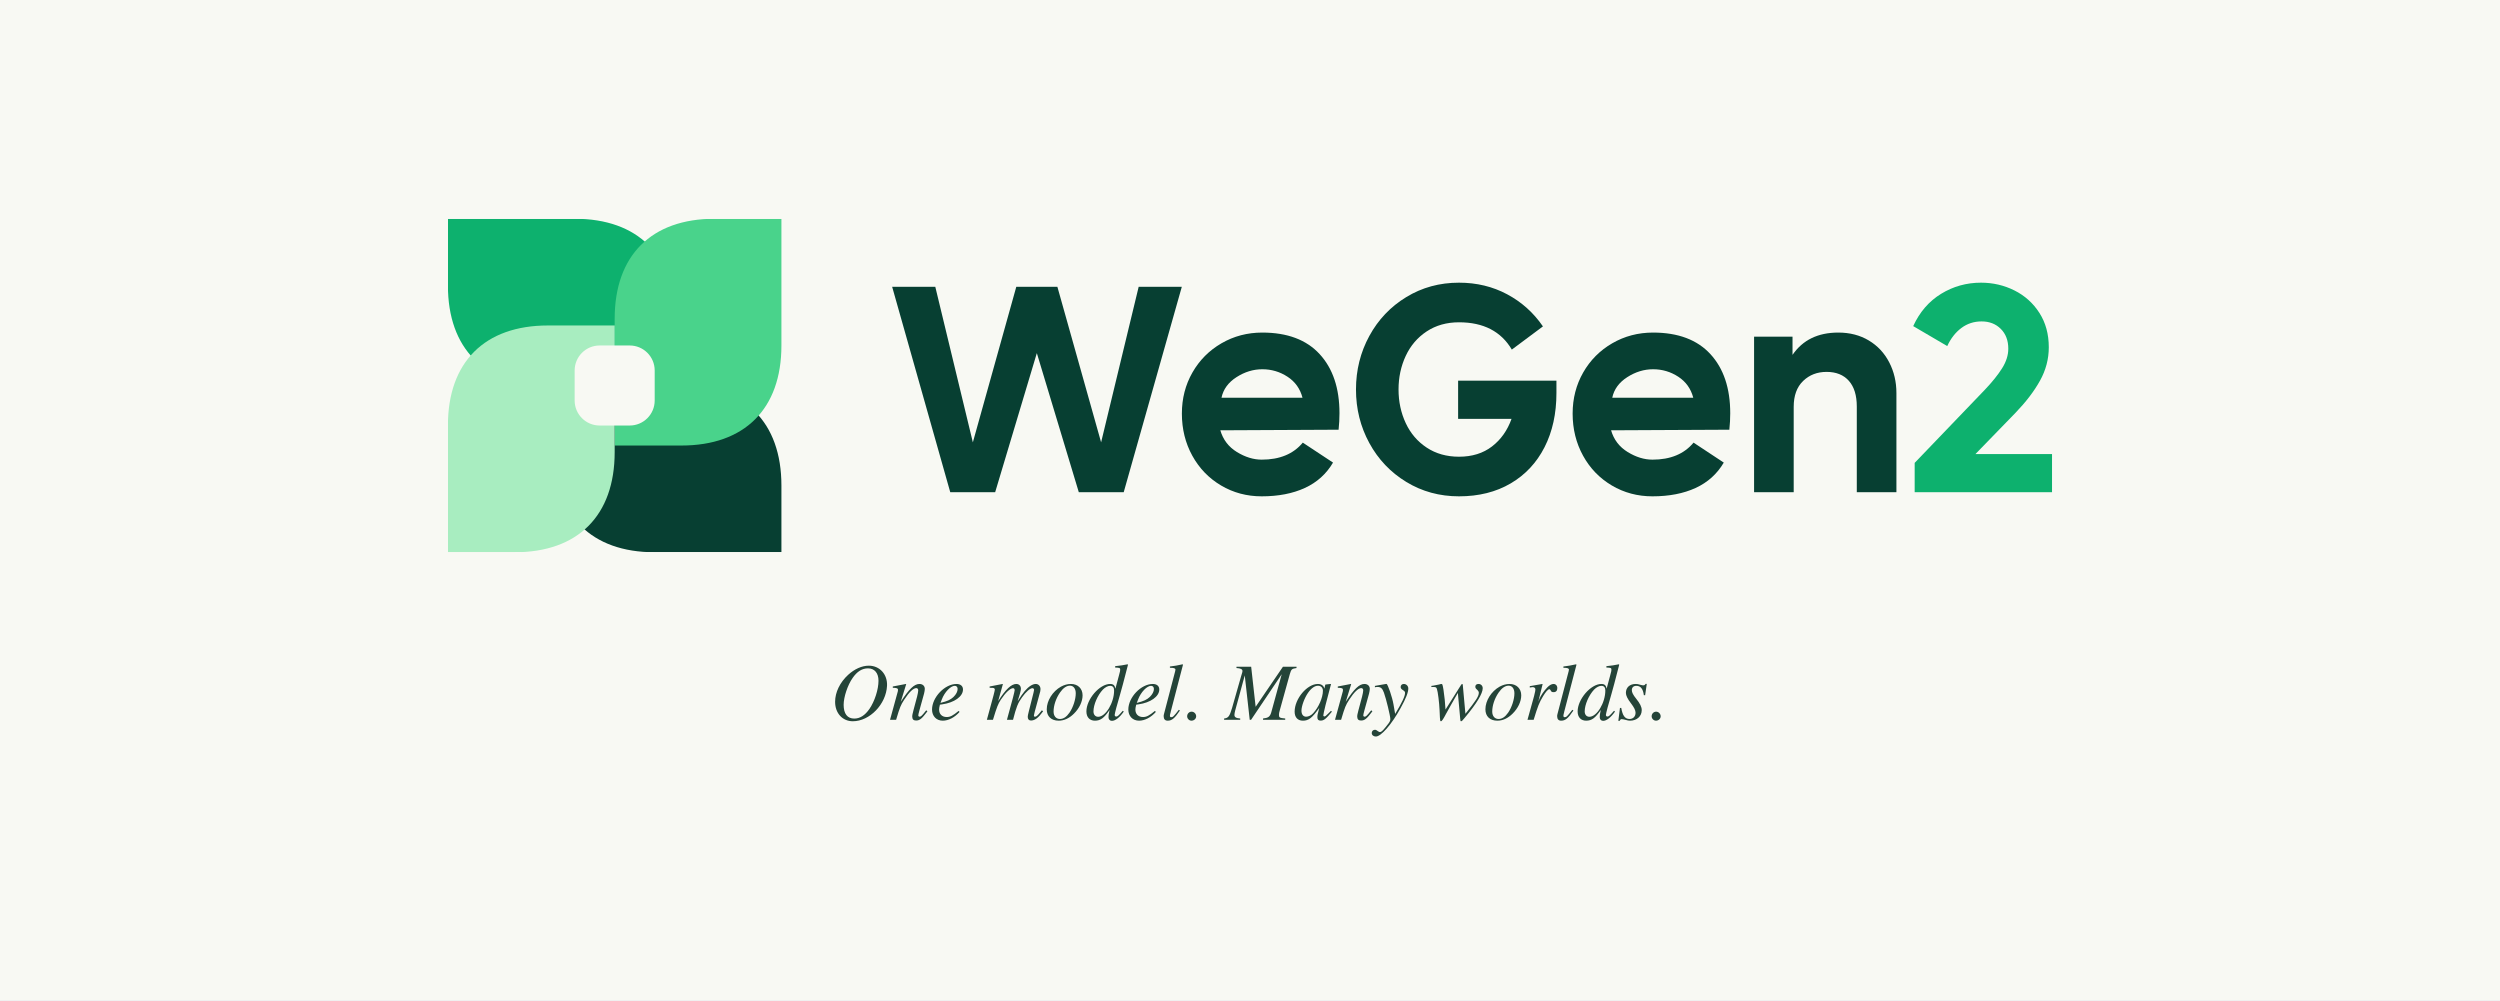
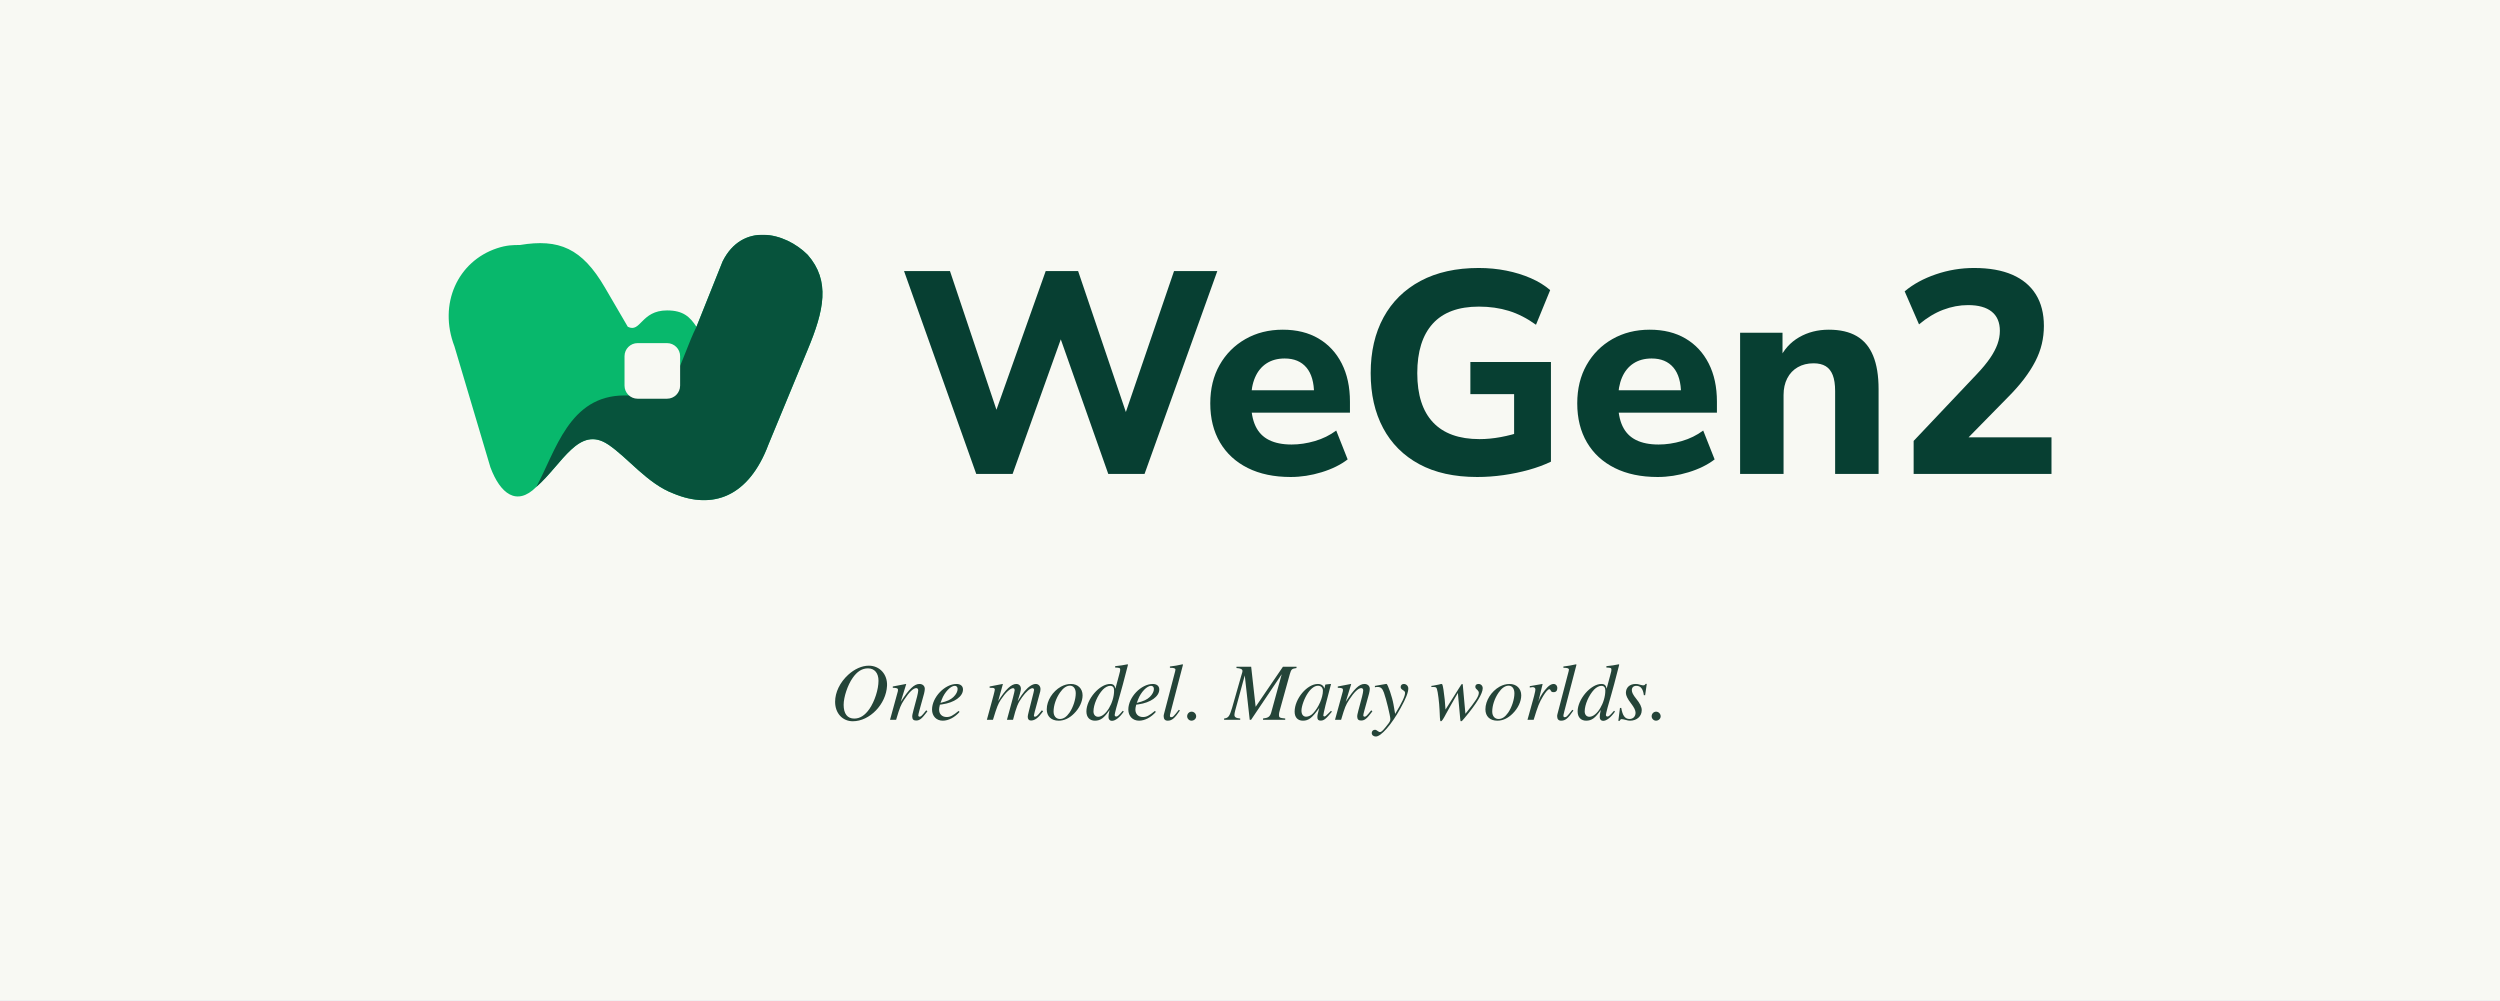
<svg xmlns="http://www.w3.org/2000/svg" width="2400" height="960" viewBox="0 0 2400 960" role="img" aria-labelledby="cover-title cover-description">
  <rect width="2400" height="960" fill="#F8F9F3" />
-   <svg viewBox="14 14 481 100" width="1540" height="320.166" role="img" aria-labelledby="wg2-light-title wg2-light-desc" x="430" y="210" aria-hidden="true">
+   <svg width="1540" height="255.882" viewBox="6.0 20.75 490.5 81.5" role="img" aria-label="WeGen2" x="430" y="225" aria-hidden="true">
    <defs>
-       <mask id="wg2-light-aperture" maskUnits="userSpaceOnUse" x="0" y="0" width="128" height="128">
+       <mask id="wg2-light-pixel" maskUnits="userSpaceOnUse" x="0" y="0" width="128" height="128">
        <rect width="128" height="128" fill="white" />
-         <rect x="52" y="52" width="24" height="24" rx="7.5" fill="black" />
+         <path d="M64 54 H73 A4 4 0 0 1 77 58 V67 A4 4 0 0 1 73 71 H64 A4 4 0 0 1 60 67 V58 A4 4 0 0 1 64 54 Z" fill="black" />
      </mask>
    </defs>
-     <g id="wg2-light-petals" mask="url(#wg2-light-aperture)">
-       <path id="wg2-light-leaf-nw" d="M14 14H52C71 14 82 25 82 44V64H44C25 64 14 53 14 34Z" transform="rotate(0 64 64)" fill="#0DB16E" />
-       <path id="wg2-light-leaf-se" d="M14 14H52C71 14 82 25 82 44V64H44C25 64 14 53 14 34Z" transform="rotate(180 64 64)" fill="#073F32" />
-       <path id="wg2-light-leaf-ne" d="M14 14H52C71 14 82 25 82 44V64H44C25 64 14 53 14 34Z" transform="rotate(90 64 64)" fill="#49D38B" />
-       <path id="wg2-light-leaf-sw" d="M14 14H52C71 14 82 25 82 44V64H44C25 64 14 53 14 34Z" transform="rotate(270 64 64)" fill="#A8EDC0" />
+     <g mask="url(#wg2-light-pixel)">
+       <path d="M28 24 C40 22 47 25 54 37 L61 49 C65 51 65 44 73 44 C78 44 80 46 82 49 L90 29 C96 17 109 20 116 27 C123 35 121 44 116 56 L104 85 C98 101 87 105 75 100 C67 97 61 89 55 85 C46 79 41 91 33 98 C27 104 22 100 19 92 L8 55 C3 42 9 29 21 25 C24 24 26 24 28 24 Z" fill="#08B86C" />
+       <path d="M82 49 L90 29 C96 17 109 20 116 27 C123 35 121 44 116 56 L104 85 C98 101 87 105 75 100 C67 97 61 89 55 85 C46 79 41 91 33 98 C39 87 43 70 60 70 L66 70 C76 70 77 59 82 49 Z" fill="#07533C" />
    </g>
-     <g id="wg2-light-wordmark">
-       <path d="M147.2 34.4H160.136L171.4 81.04L184.424 34.4H196.744L209.856 81.04L221.12 34.4H234.056L216.632 96.0H203.168L190.584 54.288L178.088 96.0H164.624Z" fill="#073F32" />
-       <path d="M234.074 72.416Q234.074 65.64 237.242 60.096Q240.41 54.552 245.954 51.34Q251.498 48.128 258.186 48.128Q269.45 48.128 275.39 54.596Q281.33 61.064 281.33 72.328Q281.33 74.704 281.066 77.256L245.602 77.432Q246.834 81.656 250.574 83.944Q254.314 86.232 258.01 86.232Q266.106 86.232 270.33 81.128L279.394 87.112Q276.402 92.216 270.946 94.724Q265.49 97.232 258.01 97.232Q251.322 97.232 245.822 93.976Q240.322 90.72 237.198 85.044Q234.074 79.368 234.074 72.416ZM258.186 59.128Q254.138 59.128 250.442 61.504Q246.746 63.88 245.954 67.664H270.242Q269.186 63.616 265.754 61.372Q262.322 59.128 258.186 59.128Z" fill="#073F32" />
-       <path d="M346.383 66.256Q346.383 75.496 342.819 82.492Q339.255 89.488 332.655 93.36Q326.055 97.232 317.167 97.232Q308.455 97.232 301.371 92.92Q294.287 88.608 290.283 81.26Q286.279 73.912 286.279 65.2Q286.279 56.488 290.283 49.14Q294.287 41.792 301.371 37.48Q308.455 33.168 317.167 33.168Q325.087 33.168 331.599 36.644Q338.111 40.12 342.335 46.28L333.007 53.232Q328.167 45.048 317.167 45.048Q311.623 45.048 307.487 47.776Q303.351 50.504 301.195 55.124Q299.039 59.744 299.039 65.2Q299.039 70.656 301.195 75.276Q303.351 79.896 307.487 82.624Q311.623 85.352 317.167 85.352Q323.063 85.352 327.067 82.272Q331.071 79.192 332.919 74.0H316.903V62.56H346.383Z" fill="#073F32" />
-       <path d="M351.24 72.416Q351.24 65.64 354.408 60.096Q357.576 54.552 363.12 51.34Q368.664 48.128 375.352 48.128Q386.616 48.128 392.556 54.596Q398.496 61.064 398.496 72.328Q398.496 74.704 398.232 77.256L362.768 77.432Q364.0 81.656 367.74 83.944Q371.48 86.232 375.176 86.232Q383.272 86.232 387.496 81.128L396.56 87.112Q393.568 92.216 388.112 94.724Q382.656 97.232 375.176 97.232Q368.488 97.232 362.988 93.976Q357.488 90.72 354.364 85.044Q351.24 79.368 351.24 72.416ZM375.352 59.128Q371.304 59.128 367.608 61.504Q363.912 63.88 363.12 67.664H387.408Q386.352 63.616 382.92 61.372Q379.488 59.128 375.352 59.128Z" fill="#073F32" />
-       <path d="M417.173 49.36V54.816Q421.749 48.128 430.901 48.128Q436.093 48.128 440.053 50.504Q444.013 52.88 446.169 57.06Q448.325 61.24 448.325 66.256V96.0H436.445V70.304Q436.445 65.288 434.069 62.604Q431.693 59.92 427.381 59.92Q423.157 59.92 420.341 62.648Q417.525 65.376 417.525 70.392V96.0H405.645V49.36Z" fill="#073F32" />
-       <path d="M474.83 65.288Q478.174 61.768 480.022 58.82Q481.87 55.872 481.87 52.968Q481.87 49.272 479.626 47.028Q477.382 44.784 473.862 44.784Q470.43 44.784 467.79 46.764Q465.15 48.744 463.566 52.176L453.358 46.192Q456.262 39.856 461.718 36.512Q467.174 33.168 473.686 33.168Q479.054 33.168 483.718 35.5Q488.382 37.832 491.198 42.232Q494.014 46.632 494.014 52.528Q494.014 57.808 491.374 62.56Q488.734 67.312 483.982 72.24L472.014 84.56H494.982V96.0H453.798V87.2Z" fill="#0DB16E" />
+     <g fill="#073F32">
+       <path transform="translate(144 94) scale(0.088 -0.088)" d="M267.554 0 16.675 705H176.24L358.71 160.516H315.578L508.928 705H621.469L805.94 160.516H768.747L954.844 705H1105.216L852.337 0H726.29L549.446 501.28H573.385L393.915 0Z" />
+       <path transform="translate(236.1438 94) scale(0.088 -0.088)" d="M312.891 -10.626Q226.446 -10.626 163.783 20.687Q101.121 52 67.368 109.47Q33.615 166.94 33.615 245.253Q33.615 321.253 66.054 378.566Q98.494 435.879 155.56 468.536Q212.626 501.193 285.506 501.193Q357.698 501.193 409.734 470.566Q461.771 439.94 490.367 383.843Q518.963 327.747 518.963 250.807V212.868H158.107V290.819H409.977L394.29 277.072Q394.29 338.181 367.735 369.669Q341.181 401.157 292.072 401.157Q255.397 401.157 229.186 384.163Q202.975 367.169 189.198 335.271Q175.42 303.374 175.42 257.819V250.193Q175.42 198.951 190.854 166.24Q206.288 133.529 237.782 117.879Q269.276 102.228 316.144 102.228Q355.891 102.228 397.048 114.258Q438.204 126.288 471.265 150.782L510.963 50.494Q474.397 22.434 420.457 5.904Q366.518 -10.626 312.891 -10.626Z" />
+       <path transform="translate(283.7563 94) scale(0.088 -0.088)" d="M420.072 -10.626Q300.879 -10.626 218.5 34.0Q136.121 78.626 93.024 159.626Q49.928 240.626 49.928 350.06Q49.928 462.06 94.651 544.03Q139.374 626 223.506 670.813Q307.638 715.626 425.337 715.626Q475.023 715.626 521.15 706.44Q567.276 697.253 606.59 680.036Q645.903 662.819 673.59 638.698L624.325 518.338Q577.638 551.893 529.891 566.64Q482.144 581.387 425.963 581.387Q319.288 581.387 265.547 522.025Q211.806 462.663 211.806 350.06Q211.806 237.397 266.577 179.192Q321.348 120.987 428.265 120.987Q463.566 120.987 501.747 128.047Q539.928 135.107 577.362 147.854L548.29 84.59V277.229H396.313V388.831H676.276V42.626Q641.771 26 599.331 14.187Q556.891 2.374 511.108 -4.126Q465.325 -10.626 420.072 -10.626Z" />
+       <path transform="translate(348.3531 94) scale(0.088 -0.088)" d="M312.891 -10.626Q226.446 -10.626 163.783 20.687Q101.121 52 67.368 109.47Q33.615 166.94 33.615 245.253Q33.615 321.253 66.054 378.566Q98.494 435.879 155.56 468.536Q212.626 501.193 285.506 501.193Q357.698 501.193 409.734 470.566Q461.771 439.94 490.367 383.843Q518.963 327.747 518.963 250.807V212.868H158.107V290.819H409.977L394.29 277.072Q394.29 338.181 367.735 369.669Q341.181 401.157 292.072 401.157Q255.397 401.157 229.186 384.163Q202.975 367.169 189.198 335.271Q175.42 303.374 175.42 257.819V250.193Q175.42 198.951 190.854 166.24Q206.288 133.529 237.782 117.879Q269.276 102.228 316.144 102.228Q355.891 102.228 397.048 114.258Q438.204 126.288 471.265 150.782L510.963 50.494Q474.397 22.434 420.457 5.904Q366.518 -10.626 312.891 -10.626Z" />
+       <path transform="translate(395.9656 94) scale(0.088 -0.088)" d="M58.422 0V490.566H205.794V398.518H194.794Q217.734 448.385 263.294 474.789Q308.854 501.193 366.601 501.193Q425.601 501.193 463.767 478.794Q501.932 456.395 520.767 410.478Q539.601 364.56 539.601 294.554V0H388.603V287.928Q388.603 322.169 380.356 343.35Q372.109 364.531 355.66 374.465Q339.211 384.399 313.759 384.399Q282.457 384.399 258.828 370.843Q235.198 357.287 222.309 332.382Q209.42 307.477 209.42 274.06V0Z" />
+       <path transform="translate(447.625 94) scale(0.088 -0.088)" d="M74.362 0V114.734L294.531 347.397Q323.338 377.891 340.429 403.072Q357.519 428.253 365.736 451.277Q373.953 474.302 373.953 497.169Q373.953 541.218 345.585 563.929Q317.218 586.64 263.482 586.64Q219.928 586.64 176.994 570.393Q134.06 554.146 93.06 519.652L43.169 634.446Q87.049 671.506 151.458 693.566Q215.868 715.626 284.494 715.626Q363.313 715.626 417.193 692.157Q471.072 668.687 499.012 623.747Q526.951 578.807 526.951 514.241Q526.951 482.241 519.765 451.741Q512.578 421.241 497.234 391.398Q481.891 361.554 458.234 330.368Q434.578 299.181 400.951 265.494L225.794 87.035V127.3H553.325V0Z" />
    </g>
  </svg>
  <g fill="#244438">
    <path transform="translate(797.0234 691) scale(0.078 -0.078)" d="M475 666C390 666 300 626 220 553C119 460 60 338 60 221C60 81 151 -18 278 -18C486 -18 688 192 699 418C706 559 609 666 475 666ZM465 633C545 633 594 575 594 481C594 373 547 227 482 133C427 54 366 15 295 15C211 15 165 75 165 184C165 279 214 427 275 514C331 595 392 633 465 633Z" />
    <path transform="translate(853.3359 691) scale(0.078 -0.078)" d="M460 117C406 49 394 38 378 38C369 38 362 45 362 54C362 62 366 81 376 117L433 323C438 344 442 366 442 380C442 417 415 441 376 441C312 441 249 380 146 221L213 439L210 441C157 430 135 426 48 410V394C99 393 112 387 112 367C112 361 111 355 110 350L14 0H89C136 158 145 180 189 248C249 340 300 390 337 390C352 390 361 379 361 361C361 349 355 316 347 285L303 120C290 68 287 55 287 45C287 7 301 -9 334 -9C379 -9 404 11 474 104Z" />
    <path transform="translate(892.3359 691) scale(0.078 -0.078)" d="M358 109C286 50 255 34 211 34C155 34 118 70 118 125C118 140 120 154 128 186L156 190C306 211 412 287 412 373C412 415 382 441 332 441C188 441 31 277 31 126C31 45 85 -11 163 -11C234 -11 311 30 370 97ZM152 252C186 341 260 418 311 418C332 418 346 403 346 379C346 348 327 312 296 282C259 247 221 229 135 208Z" />
    <path transform="translate(946.4609 691) scale(0.078 -0.078)" d="M689 117C685 112 680 107 676 101C659 81 650 70 649 69C627 45 617 38 603 38C595 38 591 43 591 54C591 58 595 75 601 99L669 350C670 355 672 371 672 378C672 414 647 441 614 441C594 441 574 434 550 419C501 387 460 339 391 229C417 307 431 362 431 381C431 417 408 441 374 441C313 441 243 375 151 230L209 439L206 441C152 430 131 426 46 410V394C92 393 92 393 101 388C106 386 110 379 110 372C110 360 86 268 51 143C29 67 25 51 12 0H87C135 158 150 196 184 248C241 334 300 389 334 389C347 389 354 380 354 364C354 351 324 233 284 92C276 63 272 49 259 0H334C374 156 394 207 445 277C494 345 544 389 573 389C584 389 593 380 593 368C593 363 591 353 586 333L528 103C518 64 515 47 515 37C515 7 529 -9 555 -9C602 -9 646 24 699 98L704 105Z" />
    <path transform="translate(1002.773 691) scale(0.078 -0.078)" d="M325 441C282 441 243 430 202 408C99 350 27 235 27 129C27 42 83 -11 174 -11C240 -11 304 18 362 76C428 141 468 225 468 301C468 384 410 441 325 441ZM313 420C356 420 384 383 384 326C384 252 352 153 307 88C270 35 232 10 189 10C142 10 111 46 111 101C111 175 140 263 189 334C228 391 270 420 313 420Z" />
    <path transform="translate(1041.773 691) scale(0.078 -0.078)" d="M463 111C408 48 398 40 381 40C371 40 363 48 363 60C363 76 394 194 428 306C451 386 471 459 527 678L522 683C470 672 434 667 369 660V643C424 641 431 638 431 617C431 603 430 600 416 547L372 383C364 425 346 441 307 441C177 441 15 253 15 103C15 32 55 -11 120 -11C188 -11 232 21 300 121C289 70 287 55 287 32C287 5 304 -13 329 -13C371 -13 424 28 475 101ZM311 418C341 416 356 397 356 361C356 209 252 37 160 37C125 37 102 63 102 103C102 185 152 302 218 372C246 401 283 420 311 418Z" />
    <path transform="translate(1080.773 691) scale(0.078 -0.078)" d="M358 109C286 50 255 34 211 34C155 34 118 70 118 125C118 140 120 154 128 186L156 190C306 211 412 287 412 373C412 415 382 441 332 441C188 441 31 277 31 126C31 45 85 -11 163 -11C234 -11 311 30 370 97ZM152 252C186 341 260 418 311 418C332 418 346 403 346 379C346 348 327 312 296 282C259 247 221 229 135 208Z" />
    <path transform="translate(1113.914 691) scale(0.078 -0.078)" d="M228 123C163 40 155 32 133 32C123 32 118 38 118 50C118 58 121 71 126 89C127 93 128 96 128 97V99L279 678L274 683C214 669 176 663 118 656V640C166 640 186 634 186 617C186 613 185 607 183 599L45 71C42 61 41 52 41 45C41 8 58 -11 90 -11C142 -11 176 17 241 114Z" />
    <path transform="translate(1137.555 691) scale(0.078 -0.078)" d="M82 100C52 100 27 75 27 43C27 14 52 -11 80 -11C112 -11 138 13 138 43C138 74 112 100 82 100Z" />
    <path transform="translate(1176.555 691) scale(0.078 -0.078)" d="M873 653H706L370 160L315 653H134V637C184 634 208 623 208 600C208 592 204 577 198 559C196 555 193 545 189 529L186 518L80 146C49 42 34 22 -18 16V0H180V16C129 20 109 32 109 60C109 71 113 95 118 113L236 546L297 0H314L691 561L562 91C546 38 526 23 461 16V0H734V16C666 22 657 28 657 59C657 76 659 89 668 120L791 563C809 623 814 628 873 637Z" />
    <path transform="translate(1241.523 691) scale(0.078 -0.078)" d="M464 110 436 82C404 50 393 41 384 41C376 41 370 47 370 54C370 74 412 246 459 417C462 427 463 429 465 438L458 441L397 434L394 431L383 383C375 420 346 441 303 441C170 441 17 259 17 100C17 30 55 -11 119 -11C189 -11 232 22 320 146C299 64 297 56 297 31C297 2 309 -10 337 -10C377 -10 401 9 476 100ZM309 419C343 417 365 393 365 358C365 274 314 156 246 82C222 55 188 38 159 38C123 38 101 66 101 112C101 168 138 269 182 332C222 390 268 422 309 419Z" />
    <path transform="translate(1280.523 691) scale(0.078 -0.078)" d="M460 117C406 49 394 38 378 38C369 38 362 45 362 54C362 62 366 81 376 117L433 323C438 344 442 366 442 380C442 417 415 441 376 441C312 441 249 380 146 221L213 439L210 441C157 430 135 426 48 410V394C99 393 112 387 112 367C112 361 111 355 110 350L14 0H89C136 158 145 180 189 248C249 340 300 390 337 390C352 390 361 379 361 361C361 349 355 316 347 285L303 120C290 68 287 55 287 45C287 7 301 -9 334 -9C379 -9 404 11 474 104Z" />
    <path transform="translate(1318.742 691) scale(0.078 -0.078)" d="M15 400C27 403 35 404 46 404C87 404 106 388 126 334C153 260 205 46 205 8C205 -8 198 -24 184 -43C156 -80 133 -108 121 -121C100 -143 89 -151 76 -151C69 -151 63 -148 52 -140C37 -128 27 -123 15 -123C-7 -123 -24 -140 -24 -162C-24 -188 -3 -206 27 -206C91 -206 221 -57 330 142C398 265 426 337 426 386C426 416 401 441 371 441C348 441 332 426 332 404C332 388 340 378 360 365C379 354 386 345 386 331C386 291 350 214 264 72L244 188C229 277 173 441 158 441H154C152 440 149 440 145 440C137 439 100 433 47 423C42 422 29 419 15 417Z" />
    <path transform="translate(1372.867 691) scale(0.078 -0.078)" d="M16 403 36 404C71 403 77 401 84 380C96 347 113 211 117 117L121 29C123 -10 125 -18 134 -18C145 -18 162 7 198 76C203 87 223 122 253 175L342 331L371 12C373 -15 375 -18 382 -18C390 -18 400 -9 427 25C427 25 432 31 436 36C573 200 648 324 648 388C648 419 626 441 596 441C571 441 557 428 557 407C557 394 562 385 578 371C594 356 600 345 600 333C600 290 566 237 435 74L403 426C403 437 401 440 395 440C390 440 387 438 382 430L190 126C187 196 176 301 165 370C154 434 152 441 140 441C134 441 123 438 110 434C110 433 74 426 42 421C38 421 27 419 16 417Z" />
    <path transform="translate(1423.883 691) scale(0.078 -0.078)" d="M325 441C282 441 243 430 202 408C99 350 27 235 27 129C27 42 83 -11 174 -11C240 -11 304 18 362 76C428 141 468 225 468 301C468 384 410 441 325 441ZM313 420C356 420 384 383 384 326C384 252 352 153 307 88C270 35 232 10 189 10C142 10 111 46 111 101C111 175 140 263 189 334C228 391 270 420 313 420Z" />
    <path transform="translate(1462.883 691) scale(0.078 -0.078)" d="M121 0C173 171 190 212 236 289C270 345 297 376 314 376C321 376 325 372 330 362C338 345 346 340 366 340C396 340 412 358 412 390C412 420 393 441 365 441C342 441 315 426 289 399C248 356 208 298 192 258L178 222L231 439L228 441C155 428 146 426 73 414V397C95 401 99 402 107 402C129 402 142 392 142 374C142 360 142 360 126 292L45 0Z" />
    <path transform="translate(1491.664 691) scale(0.078 -0.078)" d="M228 123C163 40 155 32 133 32C123 32 118 38 118 50C118 58 121 71 126 89C127 93 128 96 128 97V99L279 678L274 683C214 669 176 663 118 656V640C166 640 186 634 186 617C186 613 185 607 183 599L45 71C42 61 41 52 41 45C41 8 58 -11 90 -11C142 -11 176 17 241 114Z" />
    <path transform="translate(1513.352 691) scale(0.078 -0.078)" d="M463 111C408 48 398 40 381 40C371 40 363 48 363 60C363 76 394 194 428 306C451 386 471 459 527 678L522 683C470 672 434 667 369 660V643C424 641 431 638 431 617C431 603 430 600 416 547L372 383C364 425 346 441 307 441C177 441 15 253 15 103C15 32 55 -11 120 -11C188 -11 232 21 300 121C289 70 287 55 287 32C287 5 304 -13 329 -13C371 -13 424 28 475 101ZM311 418C341 416 356 397 356 361C356 209 252 37 160 37C125 37 102 63 102 103C102 185 152 302 218 372C246 401 283 420 311 418Z" />
    <path transform="translate(1552.352 691) scale(0.078 -0.078)" d="M36 146 16 -13H32C41 4 45 8 56 8C67 8 85 4 105 -1C128 -8 143 -11 160 -11C244 -11 304 43 304 119C304 158 283 201 236 259C198 306 182 337 182 365C182 398 203 418 238 418C290 418 320 381 330 303H346L366 442H352C343 428 337 424 322 424C314 424 305 426 286 431C261 439 247 441 230 441C156 441 109 398 109 331C109 299 130 256 172 202C211 151 228 116 228 87C228 41 198 10 154 10C98 10 68 51 52 146Z" />
    <path transform="translate(1583.477 691) scale(0.078 -0.078)" d="M82 100C52 100 27 75 27 43C27 14 52 -11 80 -11C112 -11 138 13 138 43C138 74 112 100 82 100Z" />
  </g>
</svg>
